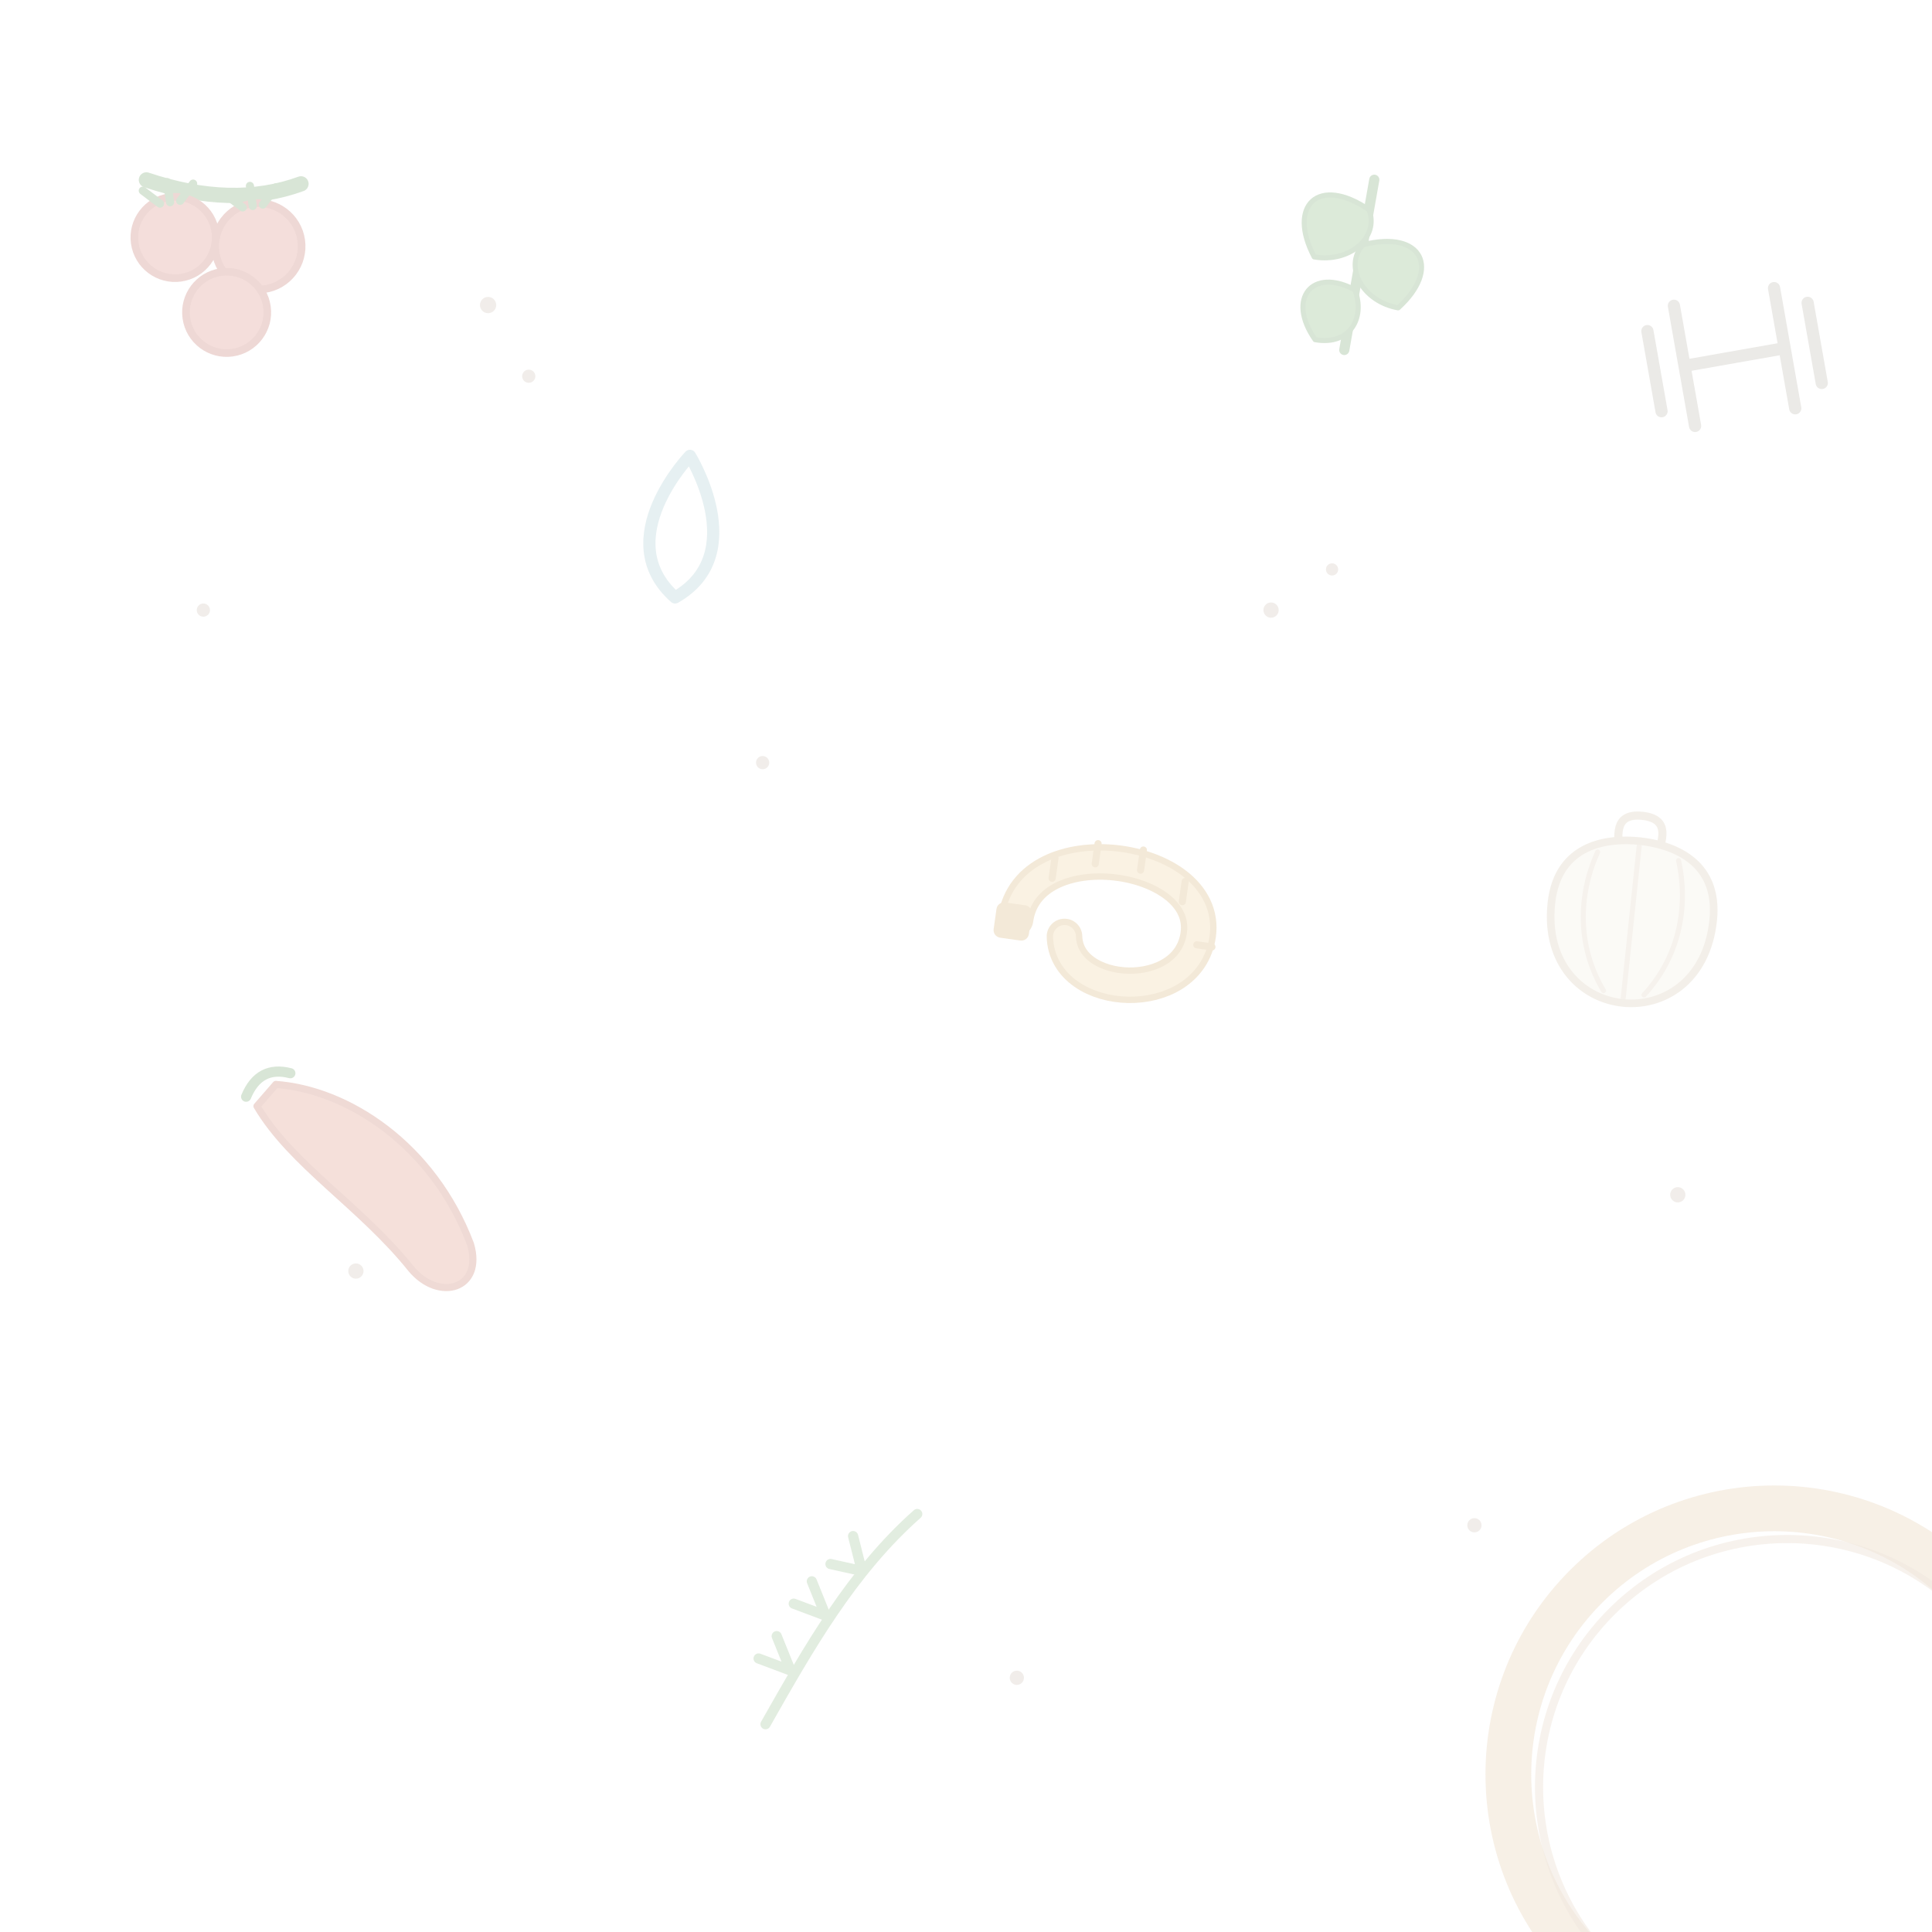
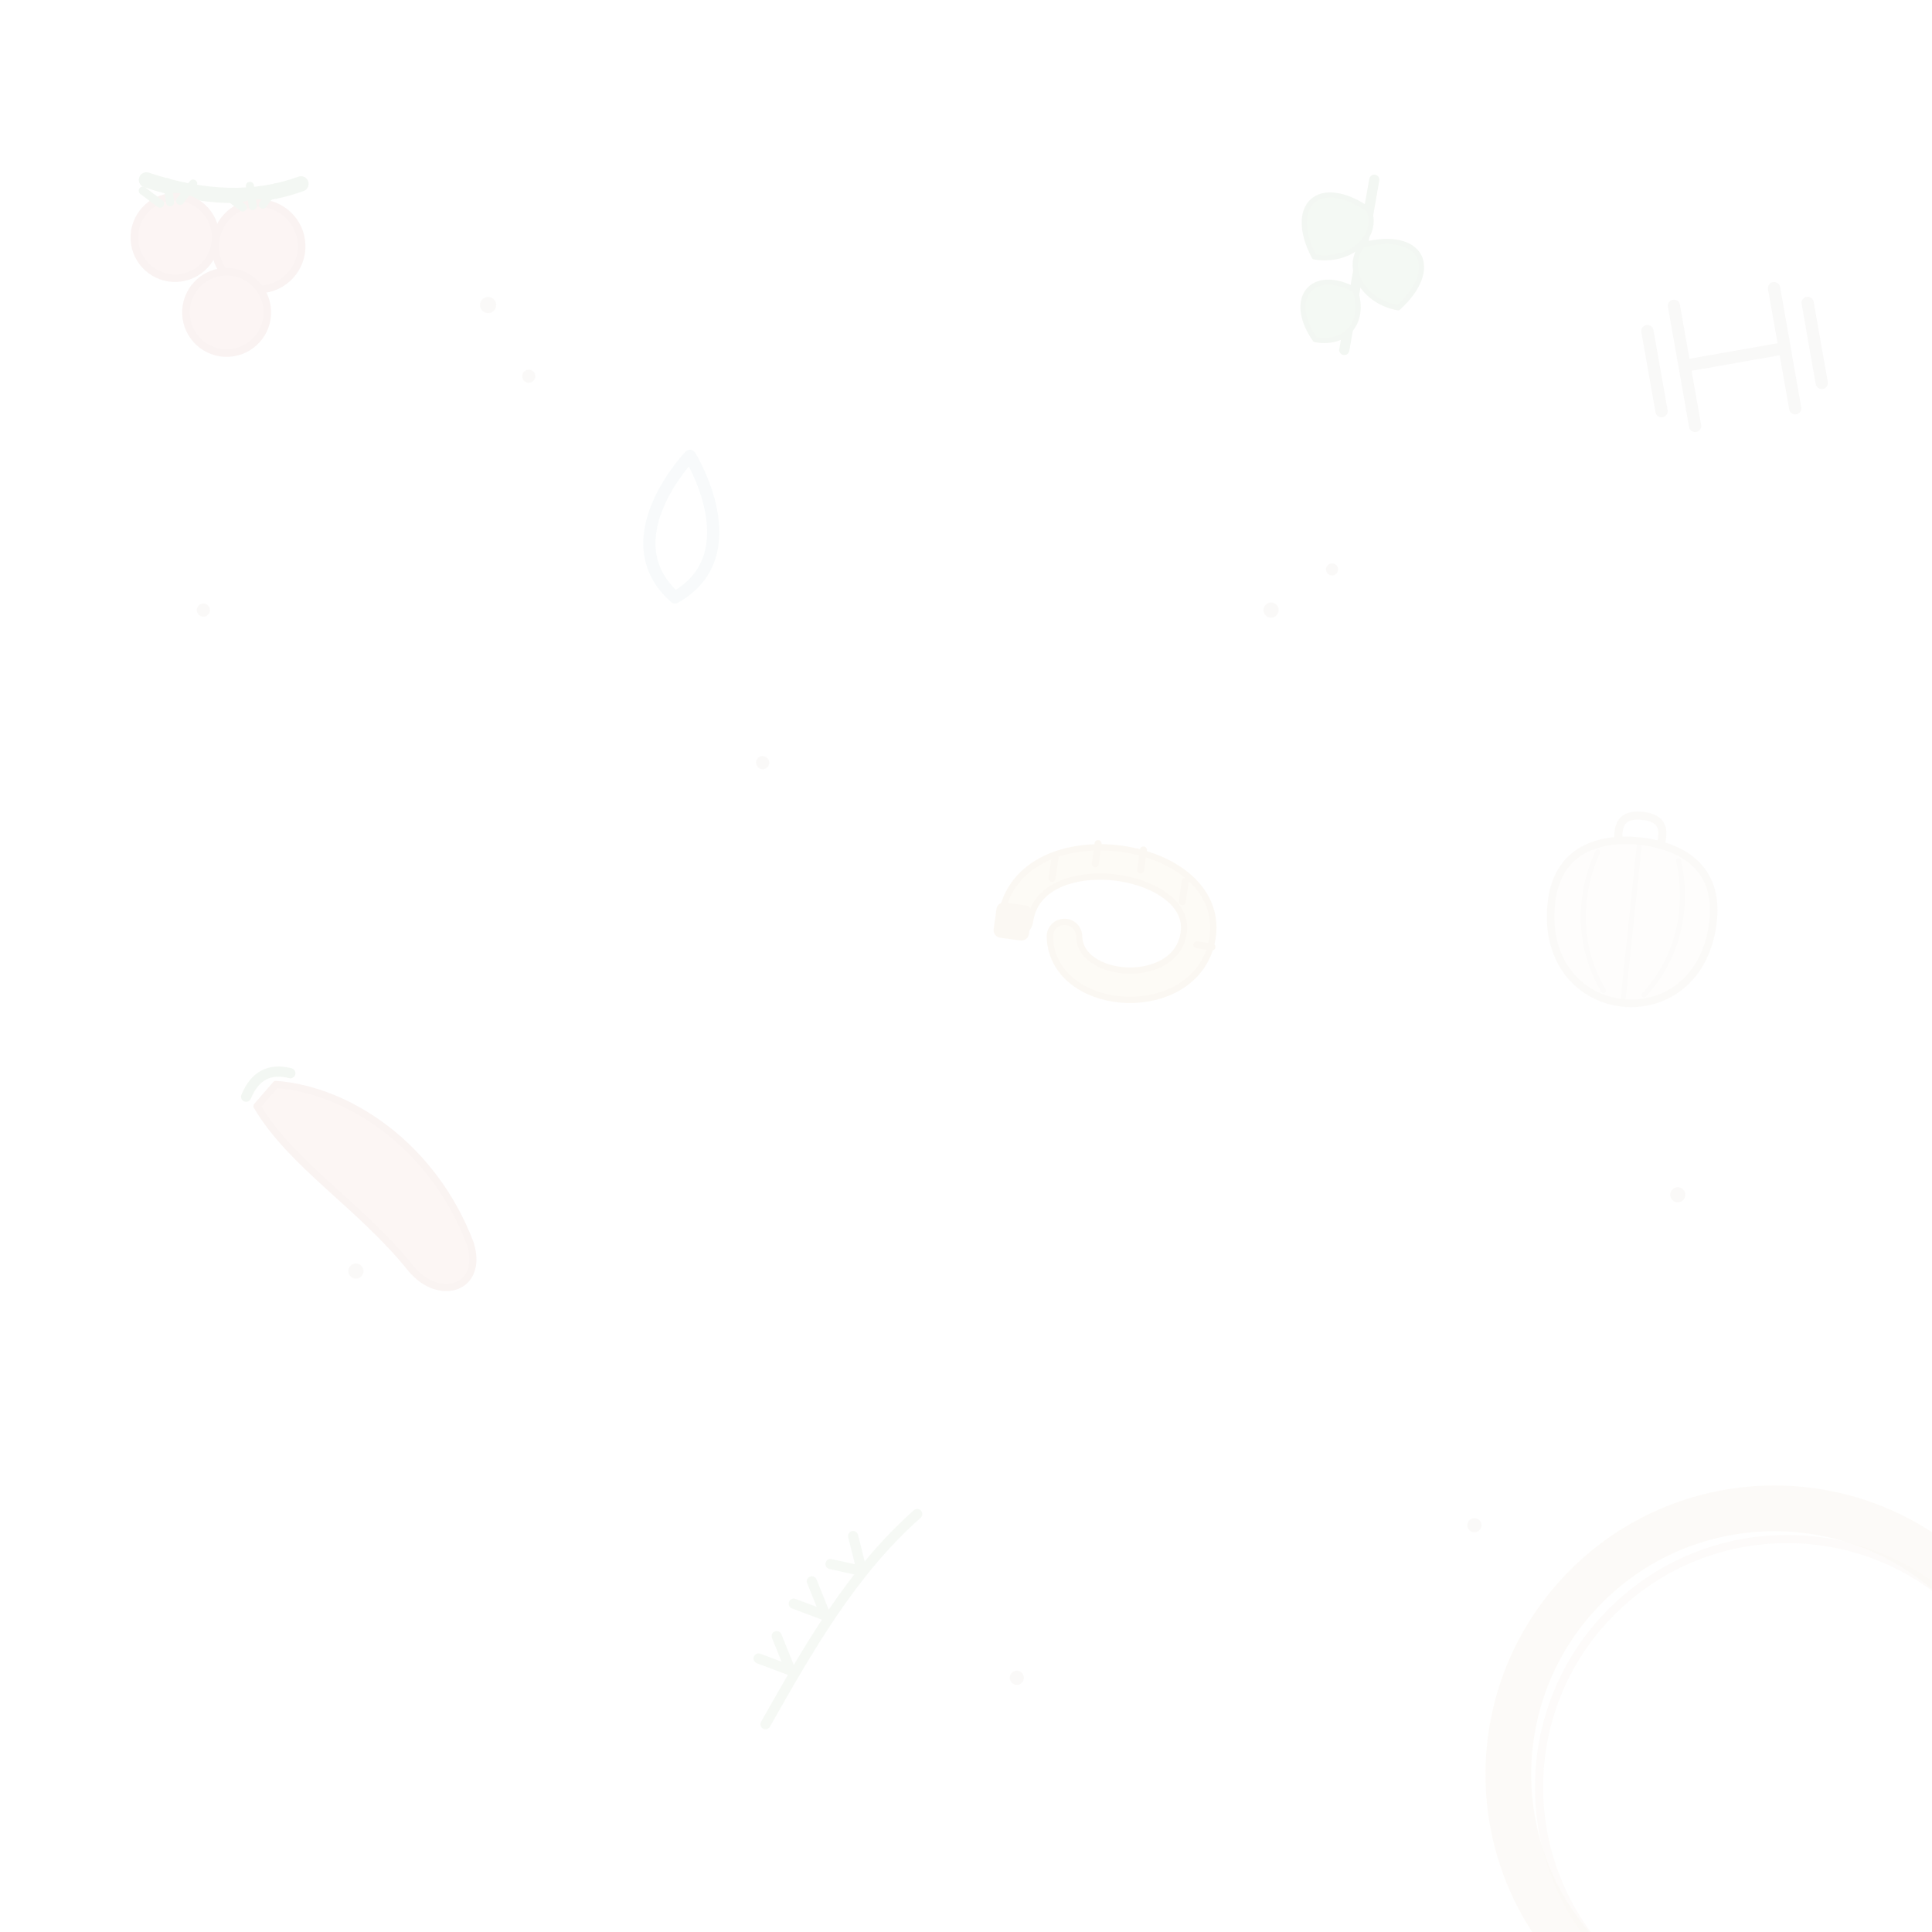
<svg xmlns="http://www.w3.org/2000/svg" width="380" height="380" viewBox="0 0 380 380">
-   <g fill="none" stroke-linecap="round" stroke-linejoin="round" opacity="0.22">
+   <g fill="none" stroke-linecap="round" stroke-linejoin="round" opacity="0.07">
    <g transform="translate(320,320)">
      <path d="M-8 66 A 52 52 0 0 1 66 -8" stroke="#d9b98f" stroke-width="9" />
      <path d="M-3 66 A 47 47 0 0 1 66 -3" stroke="#bd9668" stroke-width="1.6" opacity=".55" />
    </g>
    <g transform="translate(-60,-60)">
      <path d="M-8 66 A 52 52 0 0 1 66 -8" stroke="#d9b98f" stroke-width="9" />
    </g>
    <g transform="translate(24,30) rotate(-8)">
      <path d="M4 6 q16 8 30 5" stroke="#4f8a44" stroke-width="3" />
      <circle cx="8" cy="18" r="8" fill="#cf6a5c" stroke="#b04d40" stroke-width="1.5" />
      <circle cx="24" cy="22" r="8.5" fill="#cf6a5c" stroke="#b04d40" stroke-width="1.5" />
      <circle cx="16" cy="34" r="8" fill="#cf6a5c" stroke="#b04d40" stroke-width="1.5" />
      <path d="M8 11 l0 -4 M6 11 l-3 -3 M10 11 l3 -3" stroke="#4f8a44" stroke-width="1.6" />
      <path d="M24 14 l0 -4 M22 14 l-3 -3 M26 14 l3 -3" stroke="#4f8a44" stroke-width="1.6" />
    </g>
    <g transform="translate(252,24) rotate(10)">
      <path d="M20 42 C 20 26 20 20 20 8" stroke="#4f8a44" stroke-width="2" />
      <path d="M20 14 C 9 9 4 16 11 25 C 18 25 23 19 20 14 Z" fill="#5f9e54" stroke="#4f8a44" stroke-width="1" />
      <path d="M20 21 C 31 16 36 23 29 32 C 22 32 17 26 20 21 Z" fill="#5f9e54" stroke="#4f8a44" stroke-width="1" />
      <path d="M20 30 C 11 27 7 34 14 41 C 21 41 23 35 20 30 Z" fill="#5f9e54" stroke="#4f8a44" stroke-width="1" />
    </g>
    <g transform="translate(44,210) rotate(-4)">
      <path d="M4 6 q3 -6 9 -4" stroke="#4f8a44" stroke-width="2" />
      <path d="M10 4 C 24 6 40 18 46 38 C 48 47 39 49 34 42 C 25 29 12 20 6 8 Z" fill="#d07358" stroke="#b45640" stroke-width="1.4" />
    </g>
    <g transform="translate(300,150) rotate(6)">
      <path d="M24 8 C 18 8 20 13 20 15 M24 8 C 30 8 28 13 28 15" stroke="#c9b89c" stroke-width="1.6" />
      <path d="M8 27 C 8 15 18 13 24 13 C 30 13 40 15 40 27 C 40 39 32 45 24 45 C 16 45 8 39 8 27 Z" fill="#efe7d8" stroke="#c9b89c" stroke-width="1.5" />
      <path d="M24 14 L 24 44 M16 16 C 13 25 14 35 20 43 M32 16 C 35 25 34 35 28 43" stroke="#c9b89c" stroke-width="1" opacity=".7" />
    </g>
    <g transform="translate(140,296) rotate(-6)" stroke="#7bab70" stroke-width="2">
      <path d="M6 44 C 16 30 26 16 40 6" />
      <path d="M12 34 l-6 -3 M12 34 l-2 -7 M20 24 l-6 -3 M20 24 l-2 -7 M28 16 l-6 -2 M28 16 l-1 -7" />
    </g>
    <g transform="translate(196,150) rotate(8)">
      <path d="M8 30 C 8 12 44 12 44 28 C 44 42 20 44 18 32" stroke="#c99a4e" stroke-width="7" />
      <path d="M8 30 C 8 12 44 12 44 28 C 44 42 20 44 18 32" stroke="#e7c47f" stroke-width="4.5" />
      <path d="M14 17 l0 4 M22 13 l0 4 M31 13 l0 4 M40 18 l0 4 M44 30 l3 0" stroke="#c99a4e" stroke-width="1.4" />
      <rect x="4" y="27" width="7" height="7" rx="1.5" fill="#c99a4e" />
    </g>
    <g transform="translate(120,86) rotate(6)">
      <path d="M16 2 C 16 2 30 20 16 30 C 2 20 16 2 16 2 Z" stroke="#8fbac2" stroke-width="2.4" />
    </g>
    <g transform="translate(318,54) rotate(-10)" stroke="#a49e91" stroke-width="2.4">
      <path d="M4 12 L 4 28 M10 8 L 10 32 M10 20 L 30 20 M30 8 L 30 32 M36 12 L 36 28" />
    </g>
    <g fill="#7c5c3f" opacity=".5" stroke="none">
      <circle cx="96" cy="60" r="1.6" />
      <circle cx="104" cy="74" r="1.3" />
      <circle cx="250" cy="120" r="1.5" />
      <circle cx="262" cy="112" r="1.2" />
      <circle cx="70" cy="250" r="1.5" />
      <circle cx="150" cy="150" r="1.3" />
      <circle cx="330" cy="235" r="1.5" />
      <circle cx="200" cy="330" r="1.4" />
      <circle cx="40" cy="120" r="1.3" />
      <circle cx="290" cy="300" r="1.4" />
    </g>
  </g>
</svg>
